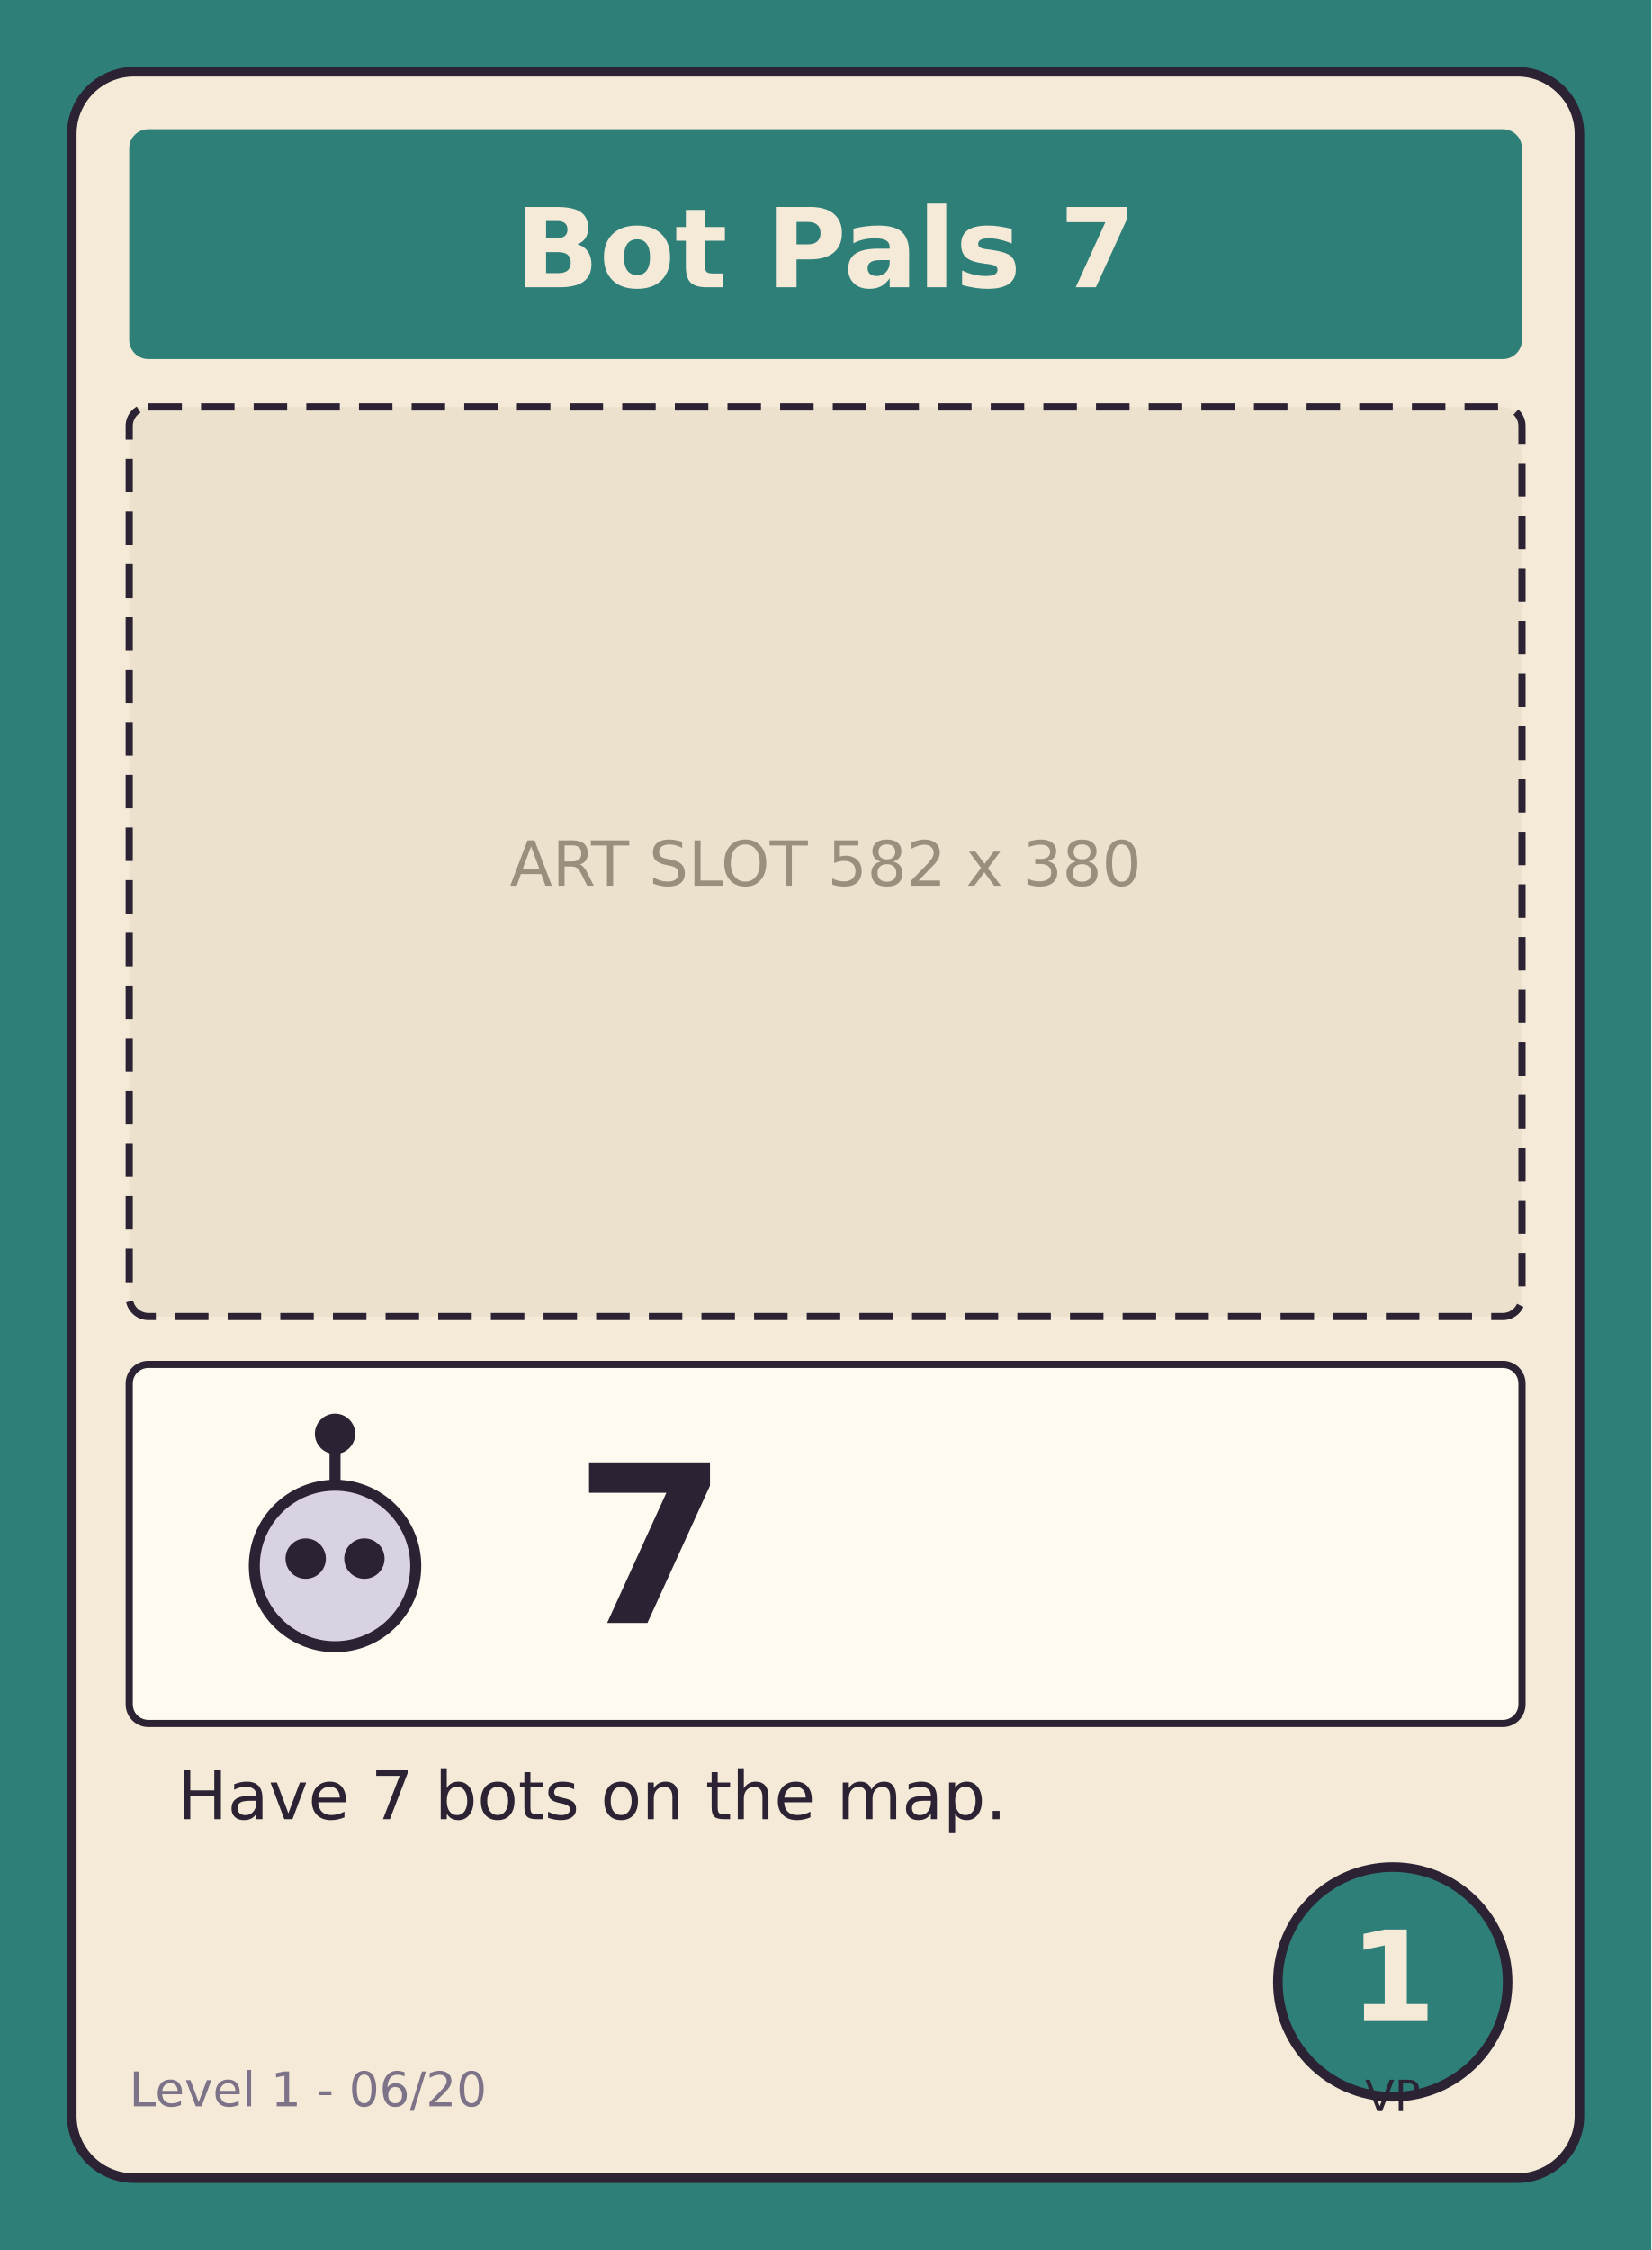
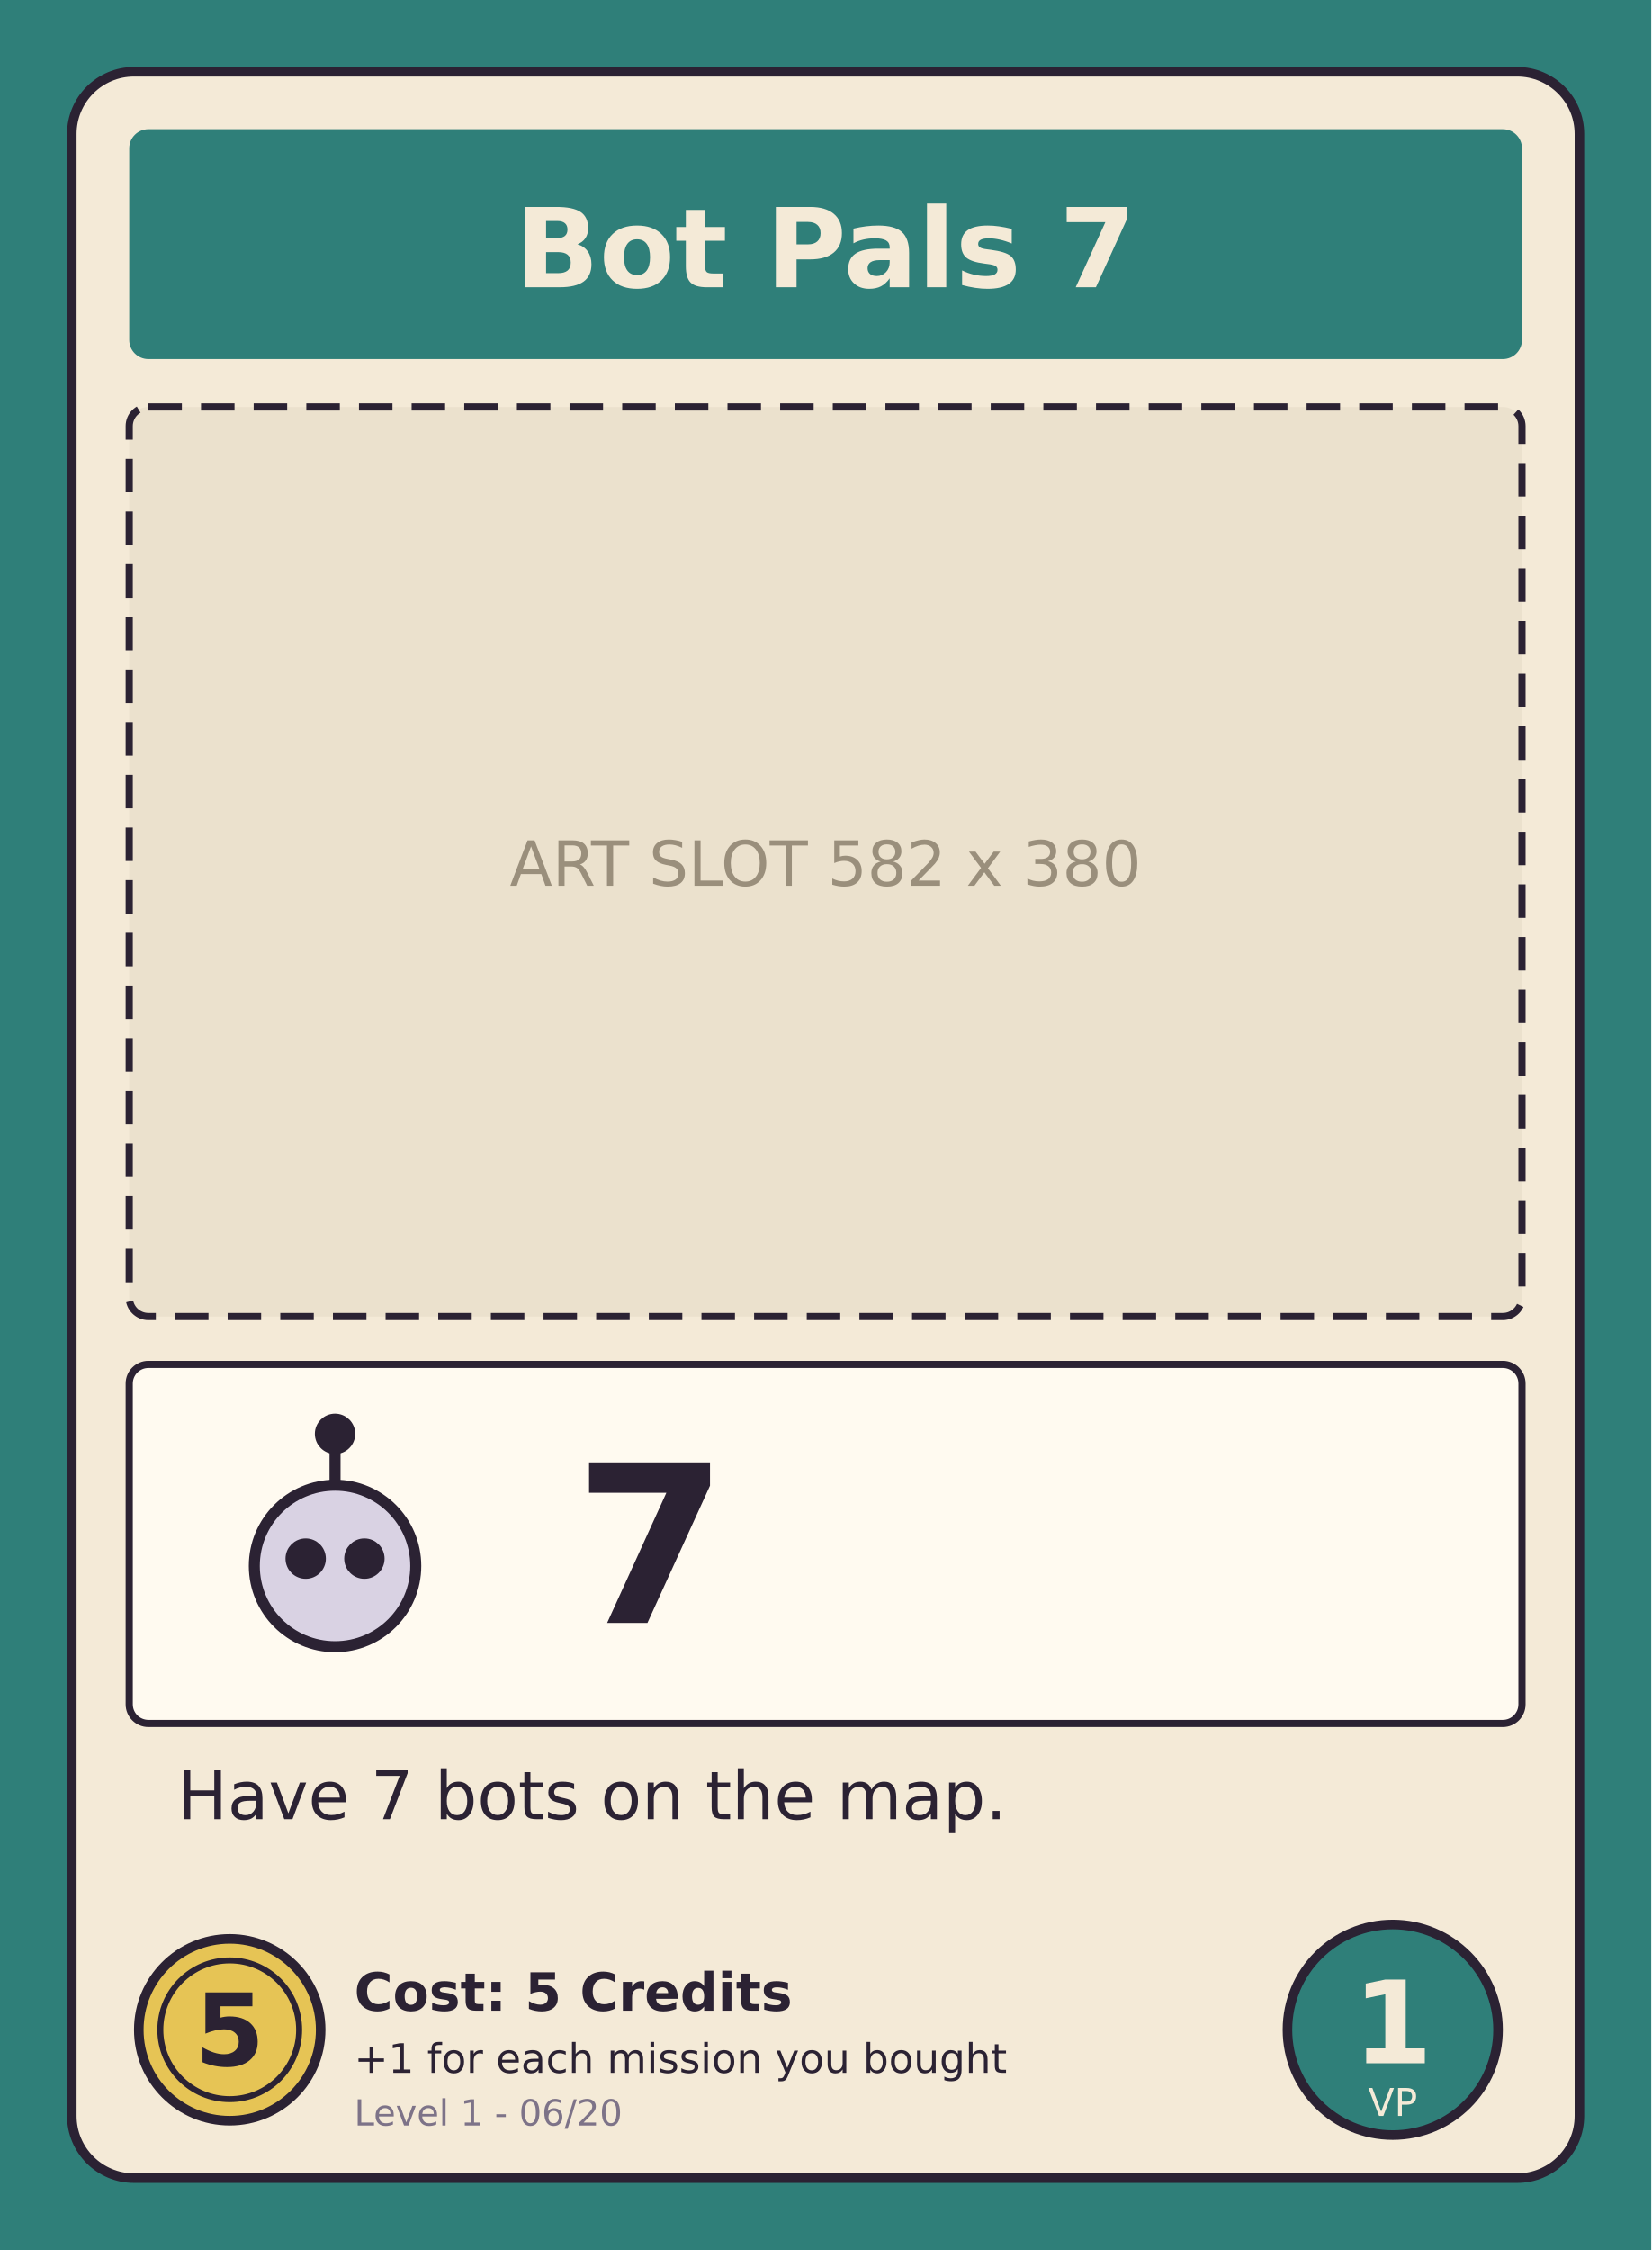
<svg xmlns="http://www.w3.org/2000/svg" viewBox="0 0 690 940" width="69.0mm" height="94.0mm" font-family="DejaVu Sans, Arial, sans-serif">
  <rect id="bleed" x="0" y="0" width="690" height="940" fill="#2f7f79" />
  <rect id="trim" x="30" y="30" width="630" height="880" rx="26" fill="#f4ead7" stroke="#2b2233" stroke-width="4" />
  <rect x="54" y="54" width="582" height="96" rx="8" fill="#2f7f79" />
  <text x="345.0" y="120" text-anchor="middle" font-size="46" font-weight="bold" fill="#f4ead7">Bot Pals 7</text>
  <g id="art-slot">
    <rect x="54" y="170" width="582" height="380" rx="8" fill="#ebe1cd" stroke="#2b2233" stroke-width="3" stroke-dasharray="14 8" />
    <text class="placeholder" x="345.0" y="370" text-anchor="middle" font-size="26" fill="#9a8f7c">ART SLOT 582 x 380</text>
  </g>
  <rect x="54" y="570" width="582" height="150" rx="8" fill="#fffaf0" stroke="#2b2233" stroke-width="3" />
  <g transform="translate(140,645) scale(1.533333)" stroke="#2b2233" stroke-width="3" stroke-linejoin="round" fill="none">
    <circle cx="0" cy="6" r="22" fill="#d9d2e3" />
    <line x1="0" y1="-16" x2="0" y2="-28" />
    <circle cx="0" cy="-30" r="4" fill="#2b2233" />
    <circle cx="-8" cy="4" r="4" fill="#2b2233" />
    <circle cx="8" cy="4" r="4" fill="#2b2233" />
  </g>
  <text x="240" y="678" font-size="92" font-weight="bold" fill="#2b2233">7</text>
  <text x="74" y="760" font-size="28" fill="#2b2233">Have 7 bots on the map.</text>
-   <circle cx="582" cy="828" r="48" fill="#2f7f79" stroke="#2b2233" stroke-width="4" />
-   <text x="582" y="844" text-anchor="middle" font-size="52" font-weight="bold" fill="#f4ead7">1</text>
-   <text x="582" y="882" text-anchor="middle" font-size="18" fill="#2b2233">VP</text>
-   <text x="54" y="880" font-size="20" fill="#7d7388">Level 1  -  06/20</text>
+   <g id="cost">
+     <circle cx="96" cy="848" r="38" fill="#e6c455" stroke="#2b2233" stroke-width="4" />
+     <circle cx="96" cy="848" r="29" fill="none" stroke="#2b2233" stroke-width="2.5" />
+     <text x="96" y="863" text-anchor="middle" font-size="42" font-weight="bold" fill="#2b2233">5</text>
+   </g>
+   <text x="148" y="840" font-size="22" font-weight="bold" fill="#2b2233">Cost: 5 Credits</text>
+   <text x="148" y="866" font-size="17" fill="#2b2233">+1 for each mission you bought</text>
+   <text x="148" y="888" font-size="15" fill="#7d7388">Level 1  -  06/20</text>
+   <circle cx="582" cy="848" r="44" fill="#2f7f79" stroke="#2b2233" stroke-width="4" />
+   <text x="582" y="862" text-anchor="middle" font-size="48" font-weight="bold" fill="#f4ead7">1</text>
+   <text x="582" y="884" text-anchor="middle" font-size="16" fill="#f4ead7">VP</text>
</svg>
